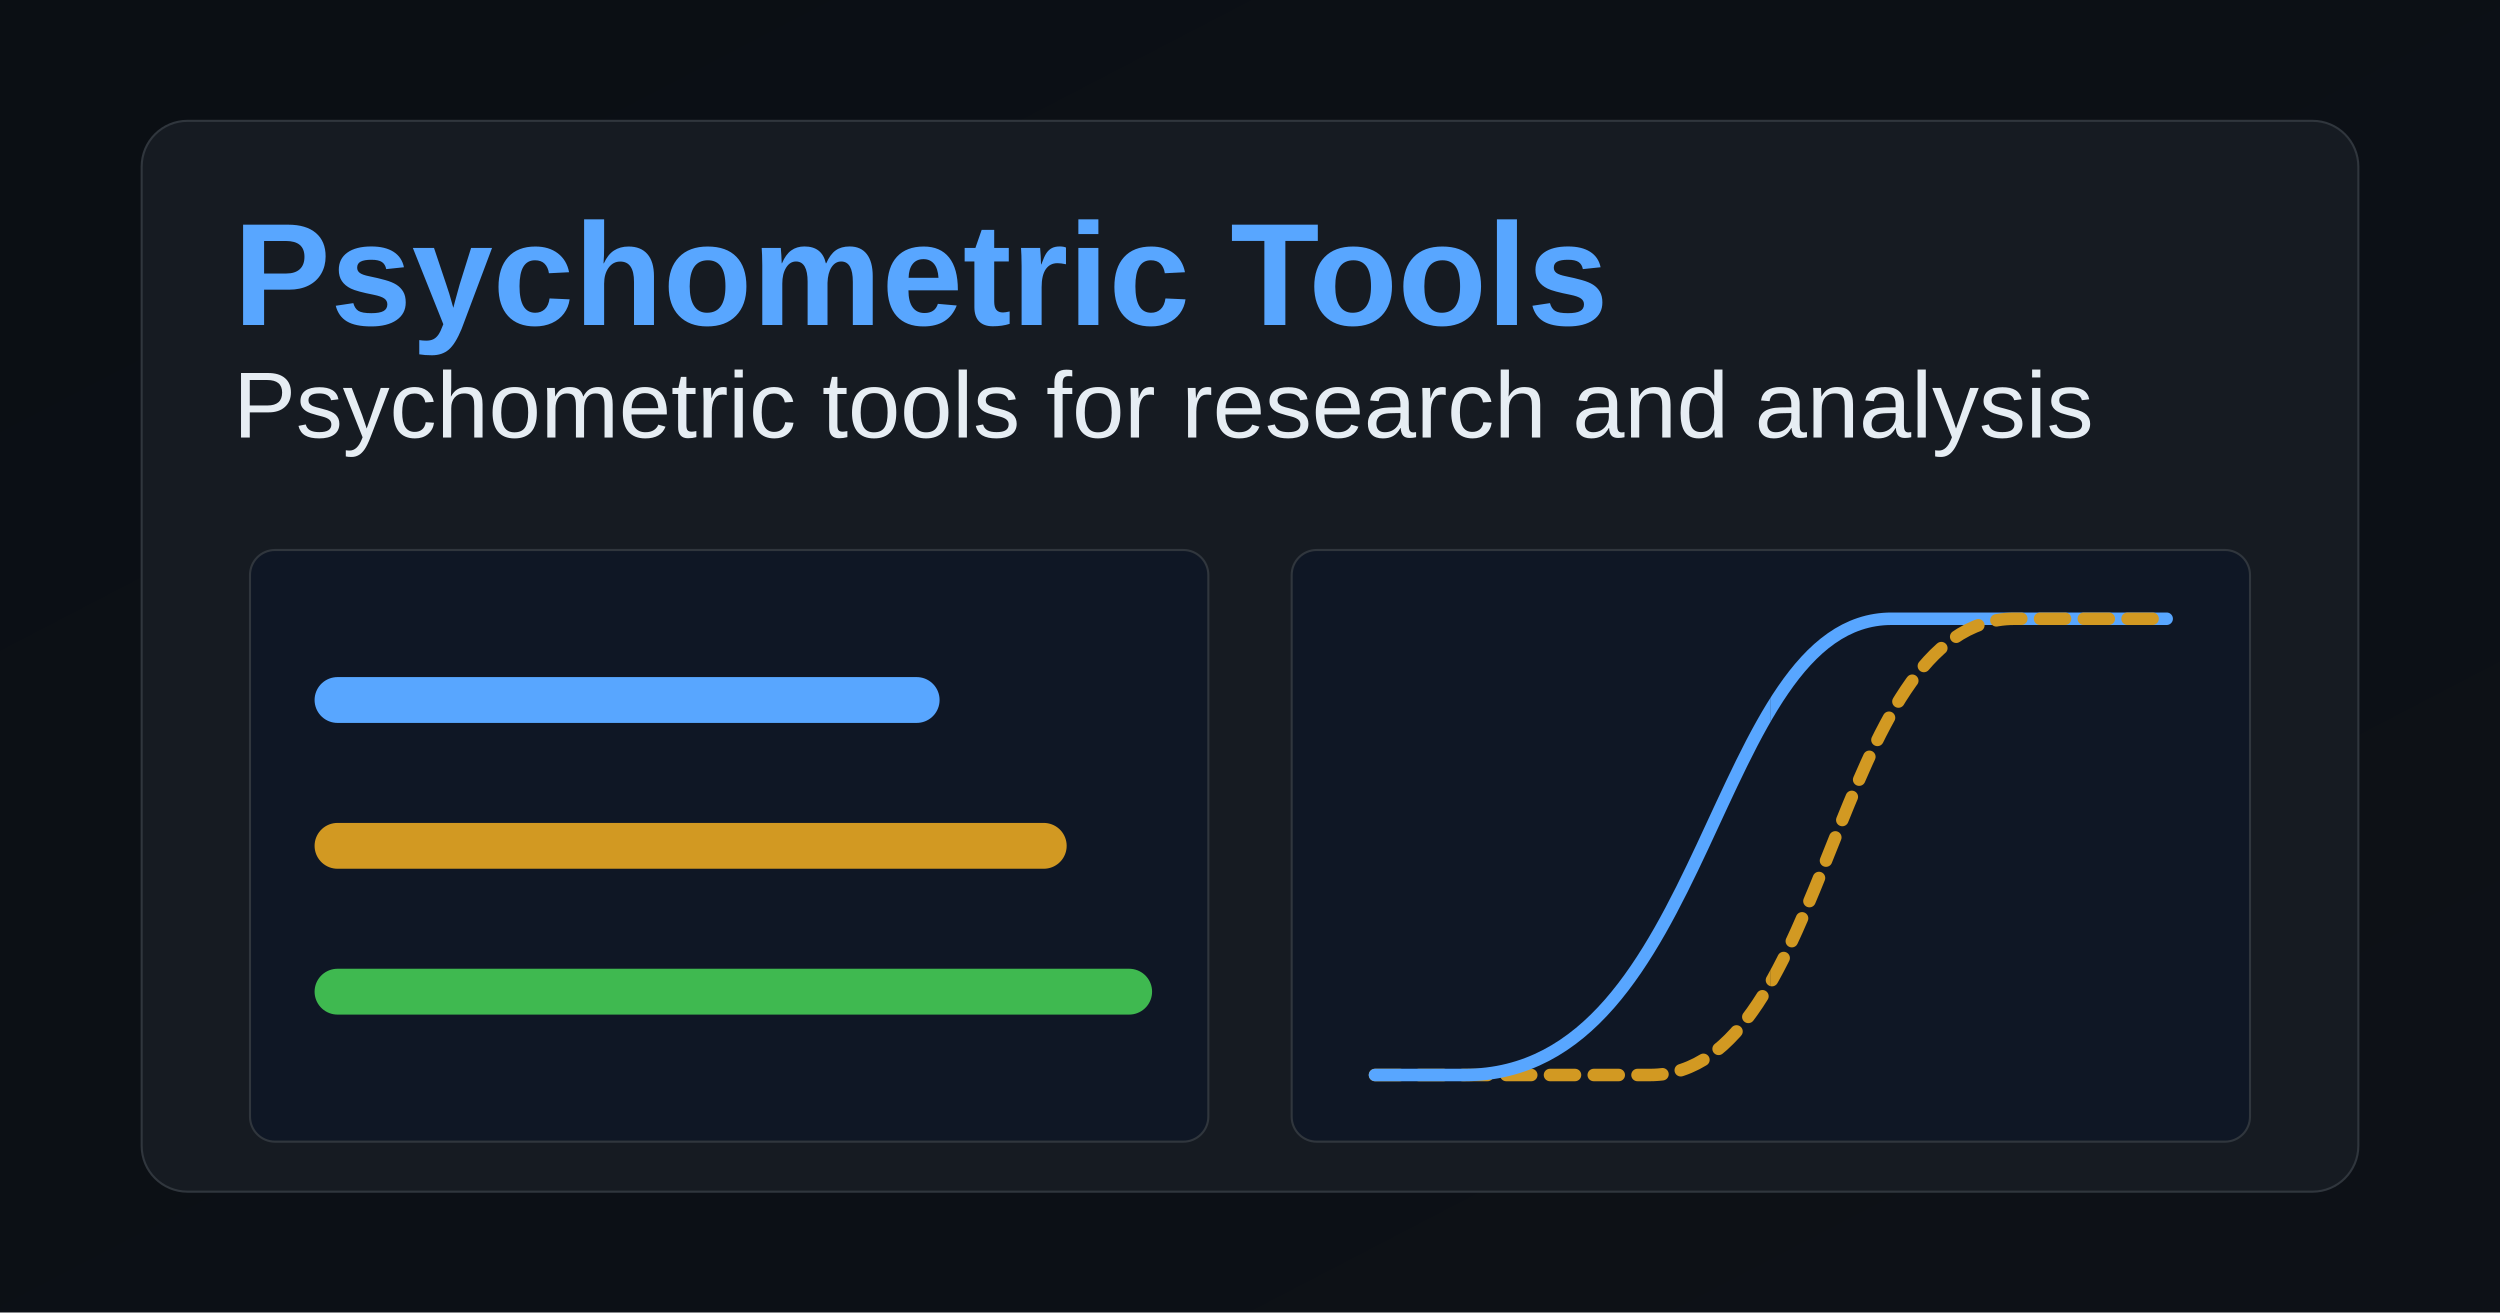
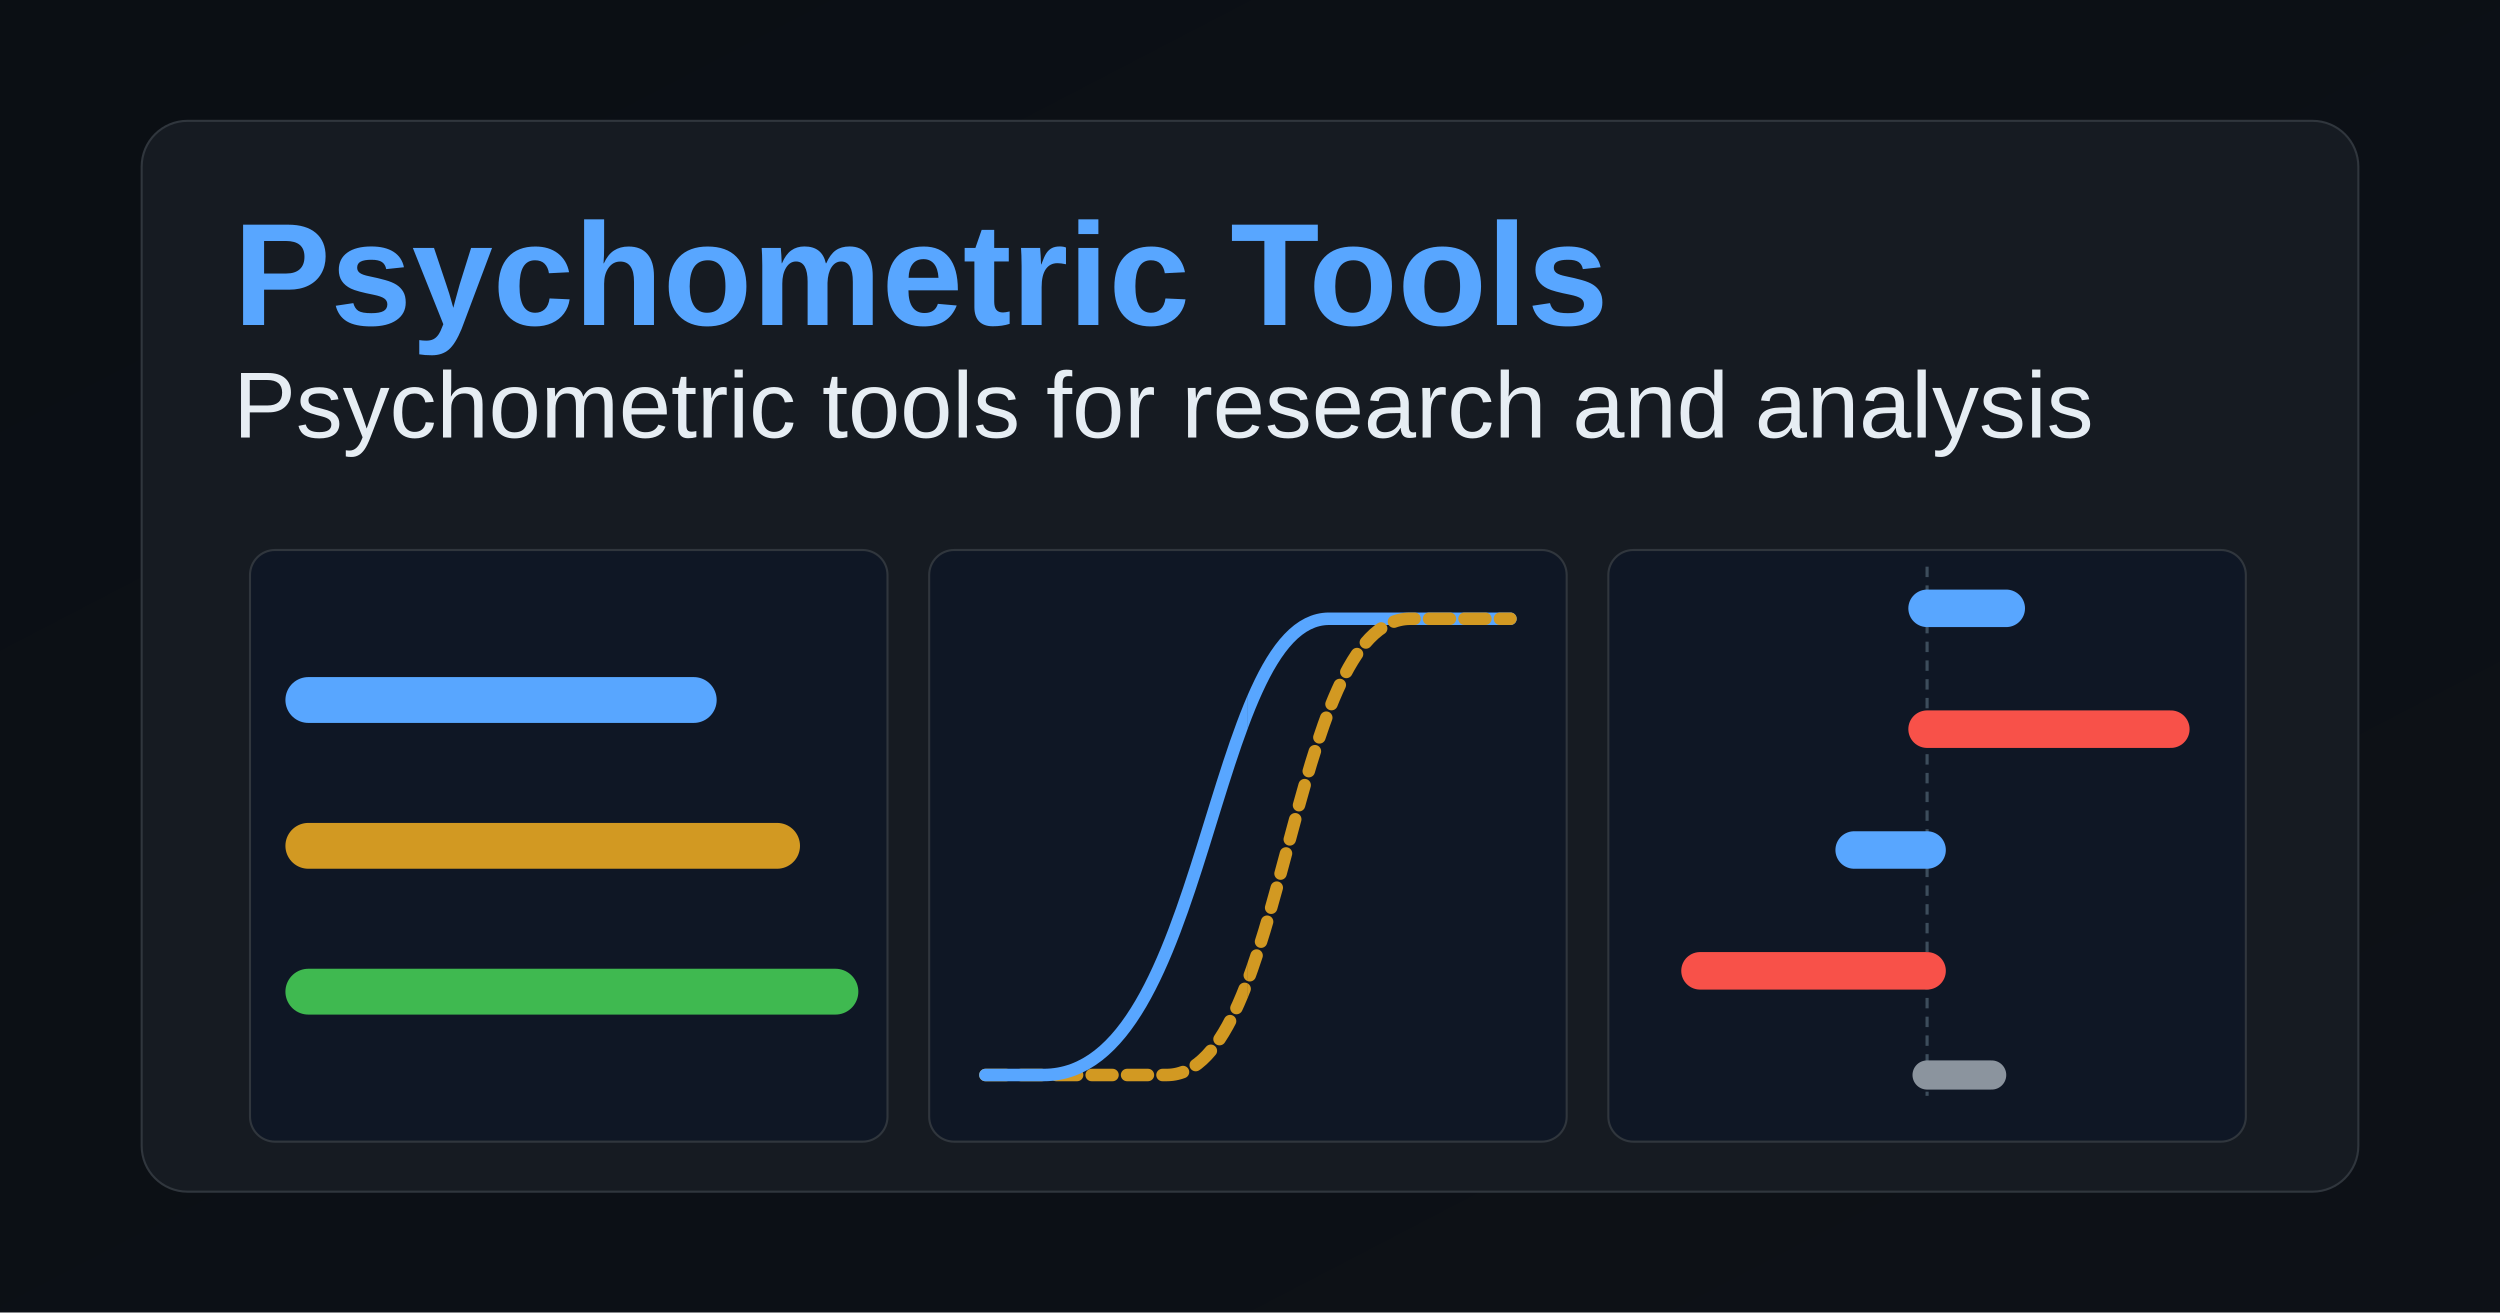
<svg xmlns="http://www.w3.org/2000/svg" width="1200" height="630" viewBox="0 0 1200 630" role="img" aria-label="Psychometric Tools social preview">
  <defs>
    <linearGradient id="bg" x1="0" y1="0" x2="1" y2="1">
      <stop offset="0%" stop-color="#0b0f14" />
      <stop offset="100%" stop-color="#0d1117" />
    </linearGradient>
    <clipPath id="dif-left">
-       <rect x="620" y="264" width="230" height="284" />
+       <rect x="446" y="264" width="153" height="284" />
    </clipPath>
    <clipPath id="dif-right">
-       <rect x="850" y="264" width="230" height="284" />
+       <rect x="599" y="264" width="153" height="284" />
    </clipPath>
  </defs>
  <rect width="1200" height="630" fill="url(#bg)" />
  <rect x="68" y="58" width="1064" height="514" rx="22" fill="#161b22" stroke="#30363d" />
  <text x="112" y="156" fill="#58a6ff" font-size="70" font-family="Segoe UI, Arial, sans-serif" font-weight="700">Psychometric Tools</text>
  <text x="112" y="210" fill="#e6edf3" font-size="45" font-family="Segoe UI, Arial, sans-serif">Psychometric tools for research and analysis</text>
-   <rect x="120" y="264" width="460" height="284" rx="12" fill="#0f1725" stroke="#30363d" />
-   <line x1="162" y1="336" x2="440" y2="336" stroke="#58a6ff" stroke-width="22" stroke-linecap="round" />
-   <line x1="162" y1="406" x2="501" y2="406" stroke="#d29922" stroke-width="22" stroke-linecap="round" />
-   <line x1="162" y1="476" x2="542" y2="476" stroke="#3fb950" stroke-width="22" stroke-linecap="round" />
-   <rect x="620" y="264" width="460" height="284" rx="12" fill="#0f1725" stroke="#30363d" />
-   <path d="M 660 516 L 792 516 C 879 516, 879 297, 967 297 L 1040 297" fill="none" stroke="#d29922" stroke-width="6" stroke-linecap="round" stroke-dasharray="12 9" clip-path="url(#dif-left)" />
-   <path d="M 660 516 L 703 516 C 821 516, 821 297, 908 297 L 1040 297" fill="none" stroke="#58a6ff" stroke-width="6" stroke-linecap="round" clip-path="url(#dif-left)" />
-   <path d="M 660 516 L 703 516 C 821 516, 821 297, 908 297 L 1040 297" fill="none" stroke="#58a6ff" stroke-width="6" stroke-linecap="round" clip-path="url(#dif-right)" />
-   <path d="M 660 516 L 792 516 C 879 516, 879 297, 967 297 L 1040 297" fill="none" stroke="#d29922" stroke-width="6" stroke-linecap="round" stroke-dasharray="12 9" clip-path="url(#dif-right)" />
+   <rect x="120" y="264" width="306" height="284" rx="12" fill="#0f1725" stroke="#30363d" />
+   <line x1="148" y1="336" x2="333" y2="336" stroke="#58a6ff" stroke-width="22" stroke-linecap="round" />
+   <line x1="148" y1="406" x2="373" y2="406" stroke="#d29922" stroke-width="22" stroke-linecap="round" />
+   <line x1="148" y1="476" x2="401" y2="476" stroke="#3fb950" stroke-width="22" stroke-linecap="round" />
+   <rect x="446" y="264" width="306" height="284" rx="12" fill="#0f1725" stroke="#30363d" />
+   <path d="M 473 516 L 560 516 C 618 516, 618 297, 677 297 L 725 297" fill="none" stroke="#d29922" stroke-width="6" stroke-linecap="round" stroke-dasharray="10 7" clip-path="url(#dif-left)" />
+   <path d="M 473 516 L 501 516 C 580 516, 580 297, 638 297 L 725 297" fill="none" stroke="#58a6ff" stroke-width="6" stroke-linecap="round" clip-path="url(#dif-left)" />
+   <path d="M 473 516 L 501 516 C 580 516, 580 297, 638 297 L 725 297" fill="none" stroke="#58a6ff" stroke-width="6" stroke-linecap="round" clip-path="url(#dif-right)" />
+   <path d="M 473 516 L 560 516 C 618 516, 618 297, 677 297 L 725 297" fill="none" stroke="#d29922" stroke-width="6" stroke-linecap="round" stroke-dasharray="10 7" clip-path="url(#dif-right)" />
+   <rect x="772" y="264" width="306" height="284" rx="12" fill="#0f1725" stroke="#30363d" />
+   <line x1="925" y1="272" x2="925" y2="526" stroke="#3d4d5c" stroke-width="1.5" stroke-dasharray="5 4" />
+   <line x1="925" y1="292" x2="963" y2="292" stroke="#58a6ff" stroke-width="18" stroke-linecap="round" />
+   <line x1="925" y1="350" x2="1042" y2="350" stroke="#f85149" stroke-width="18" stroke-linecap="round" />
+   <line x1="890" y1="408" x2="925" y2="408" stroke="#58a6ff" stroke-width="18" stroke-linecap="round" />
+   <line x1="816" y1="466" x2="925" y2="466" stroke="#f85149" stroke-width="18" stroke-linecap="round" />
+   <line x1="925" y1="516" x2="956" y2="516" stroke="#8b949e" stroke-width="14" stroke-linecap="round" />
</svg>
